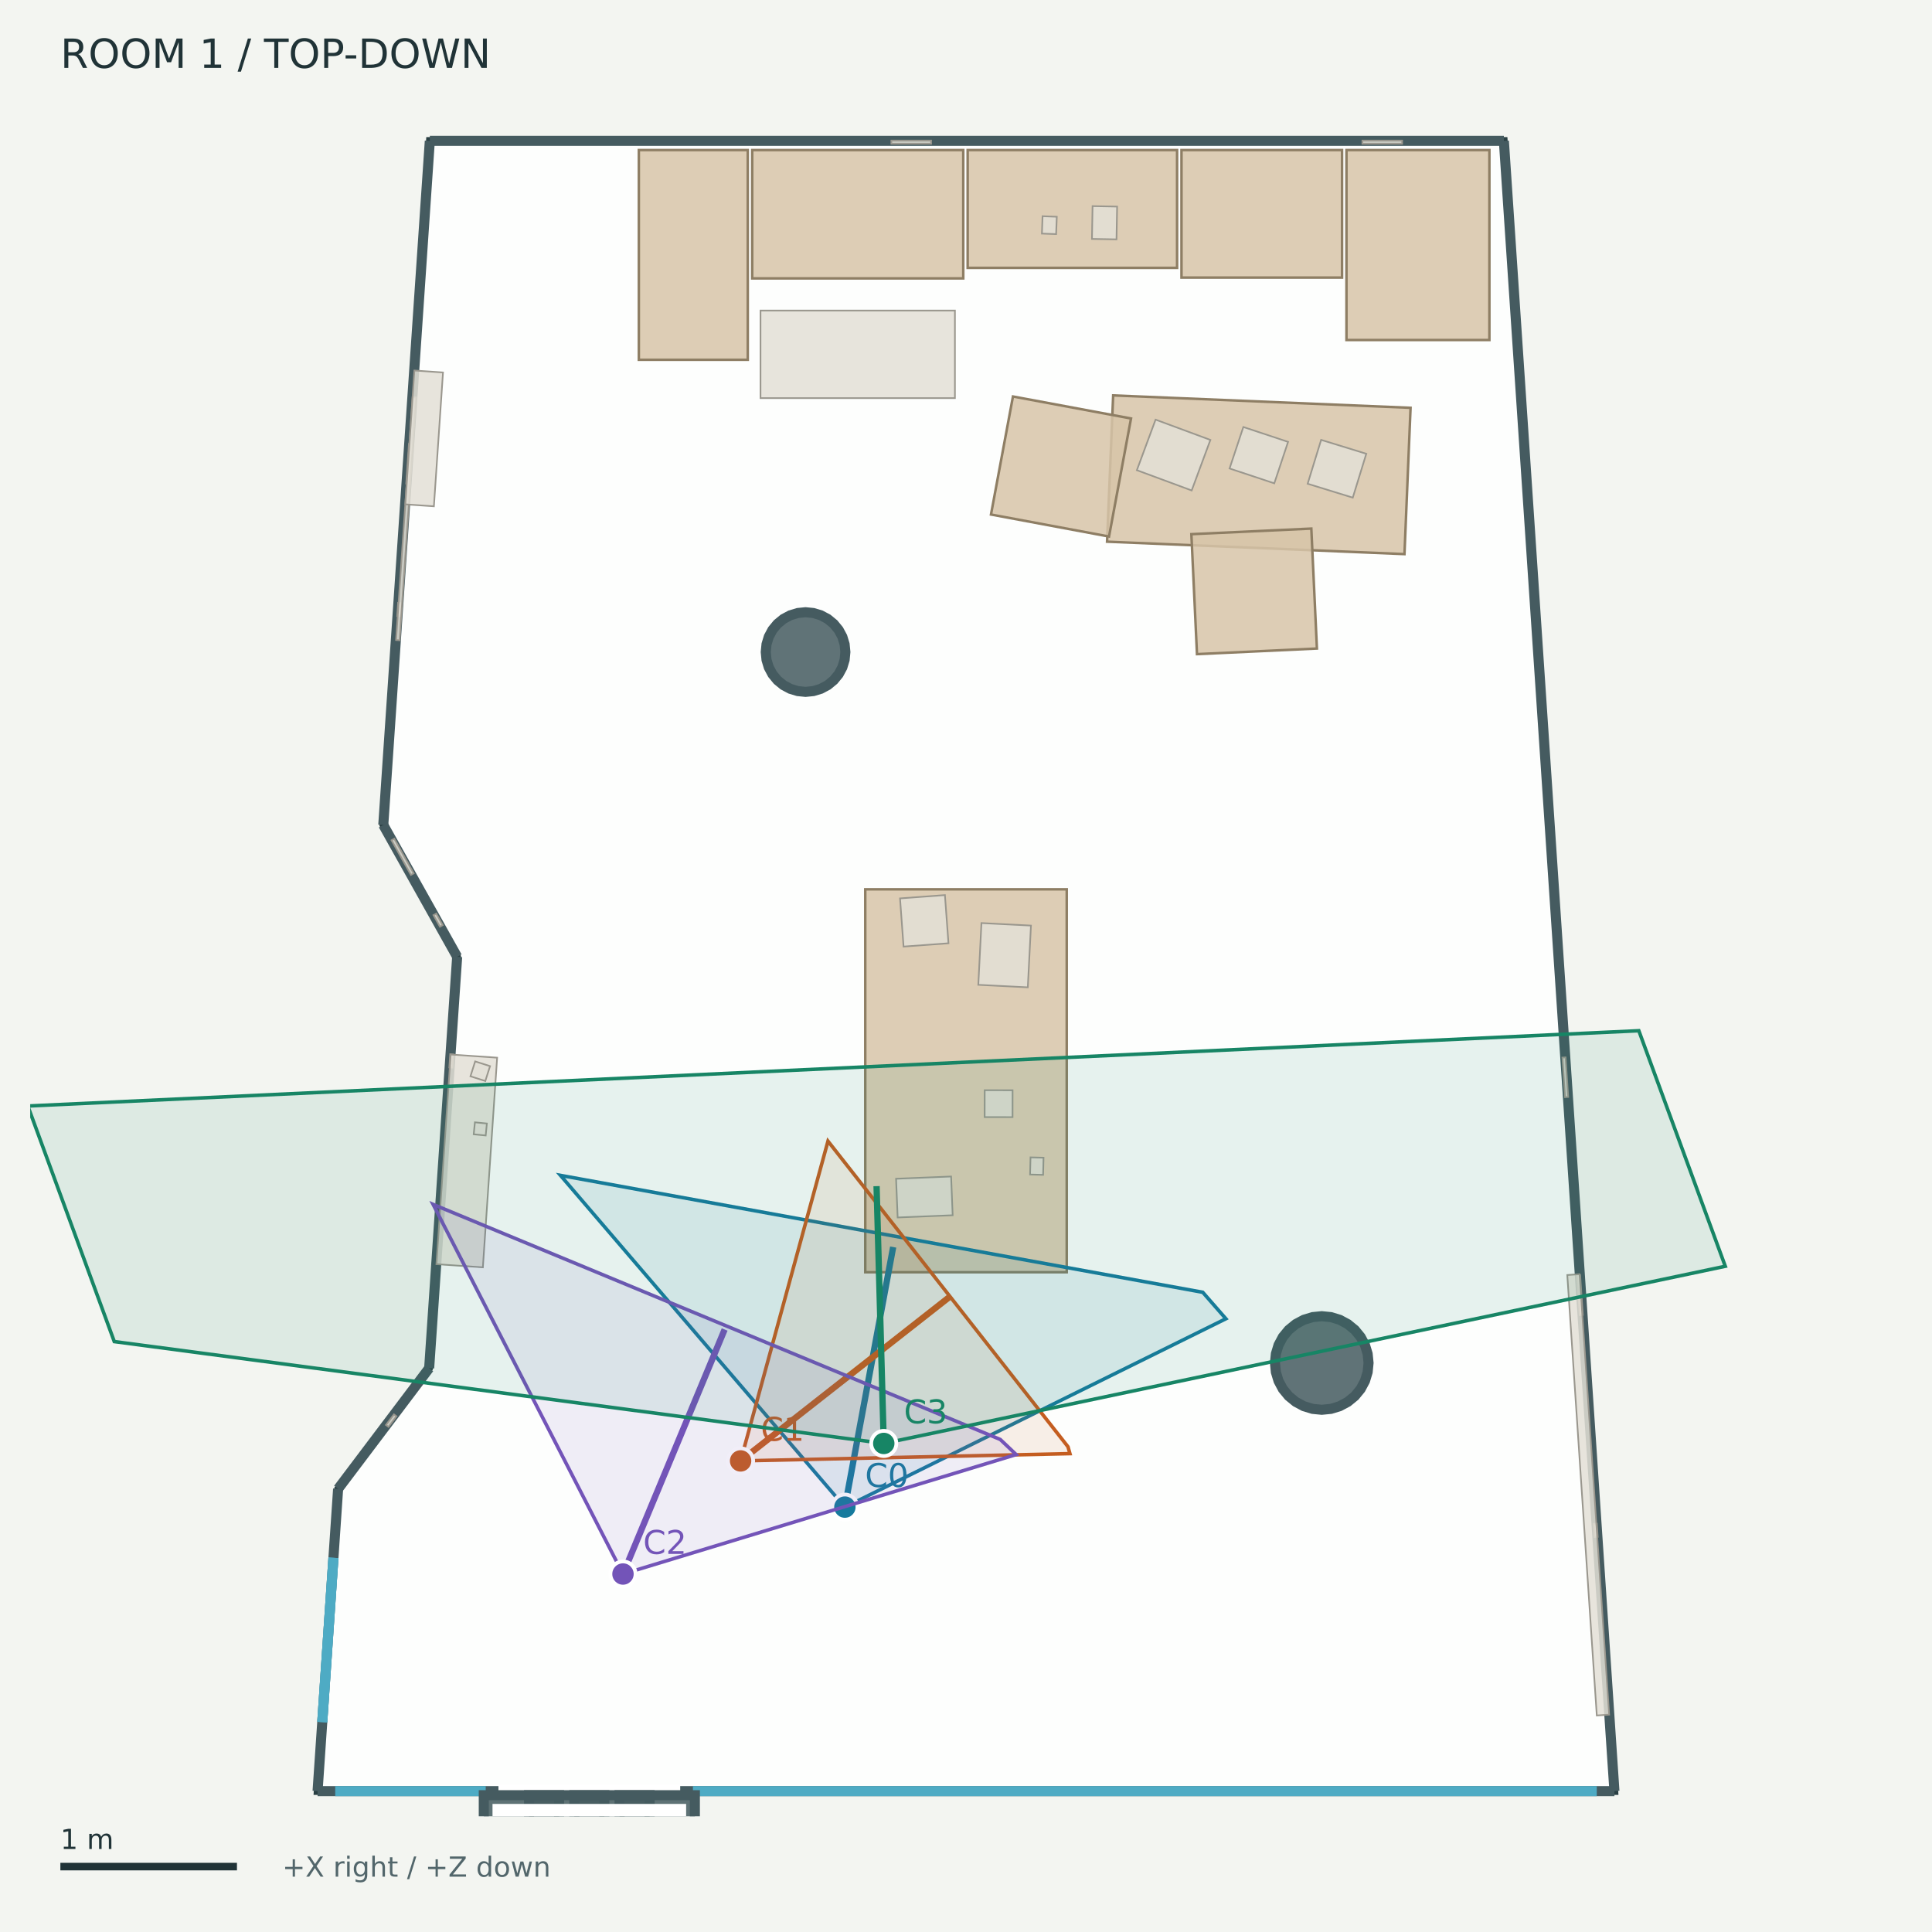
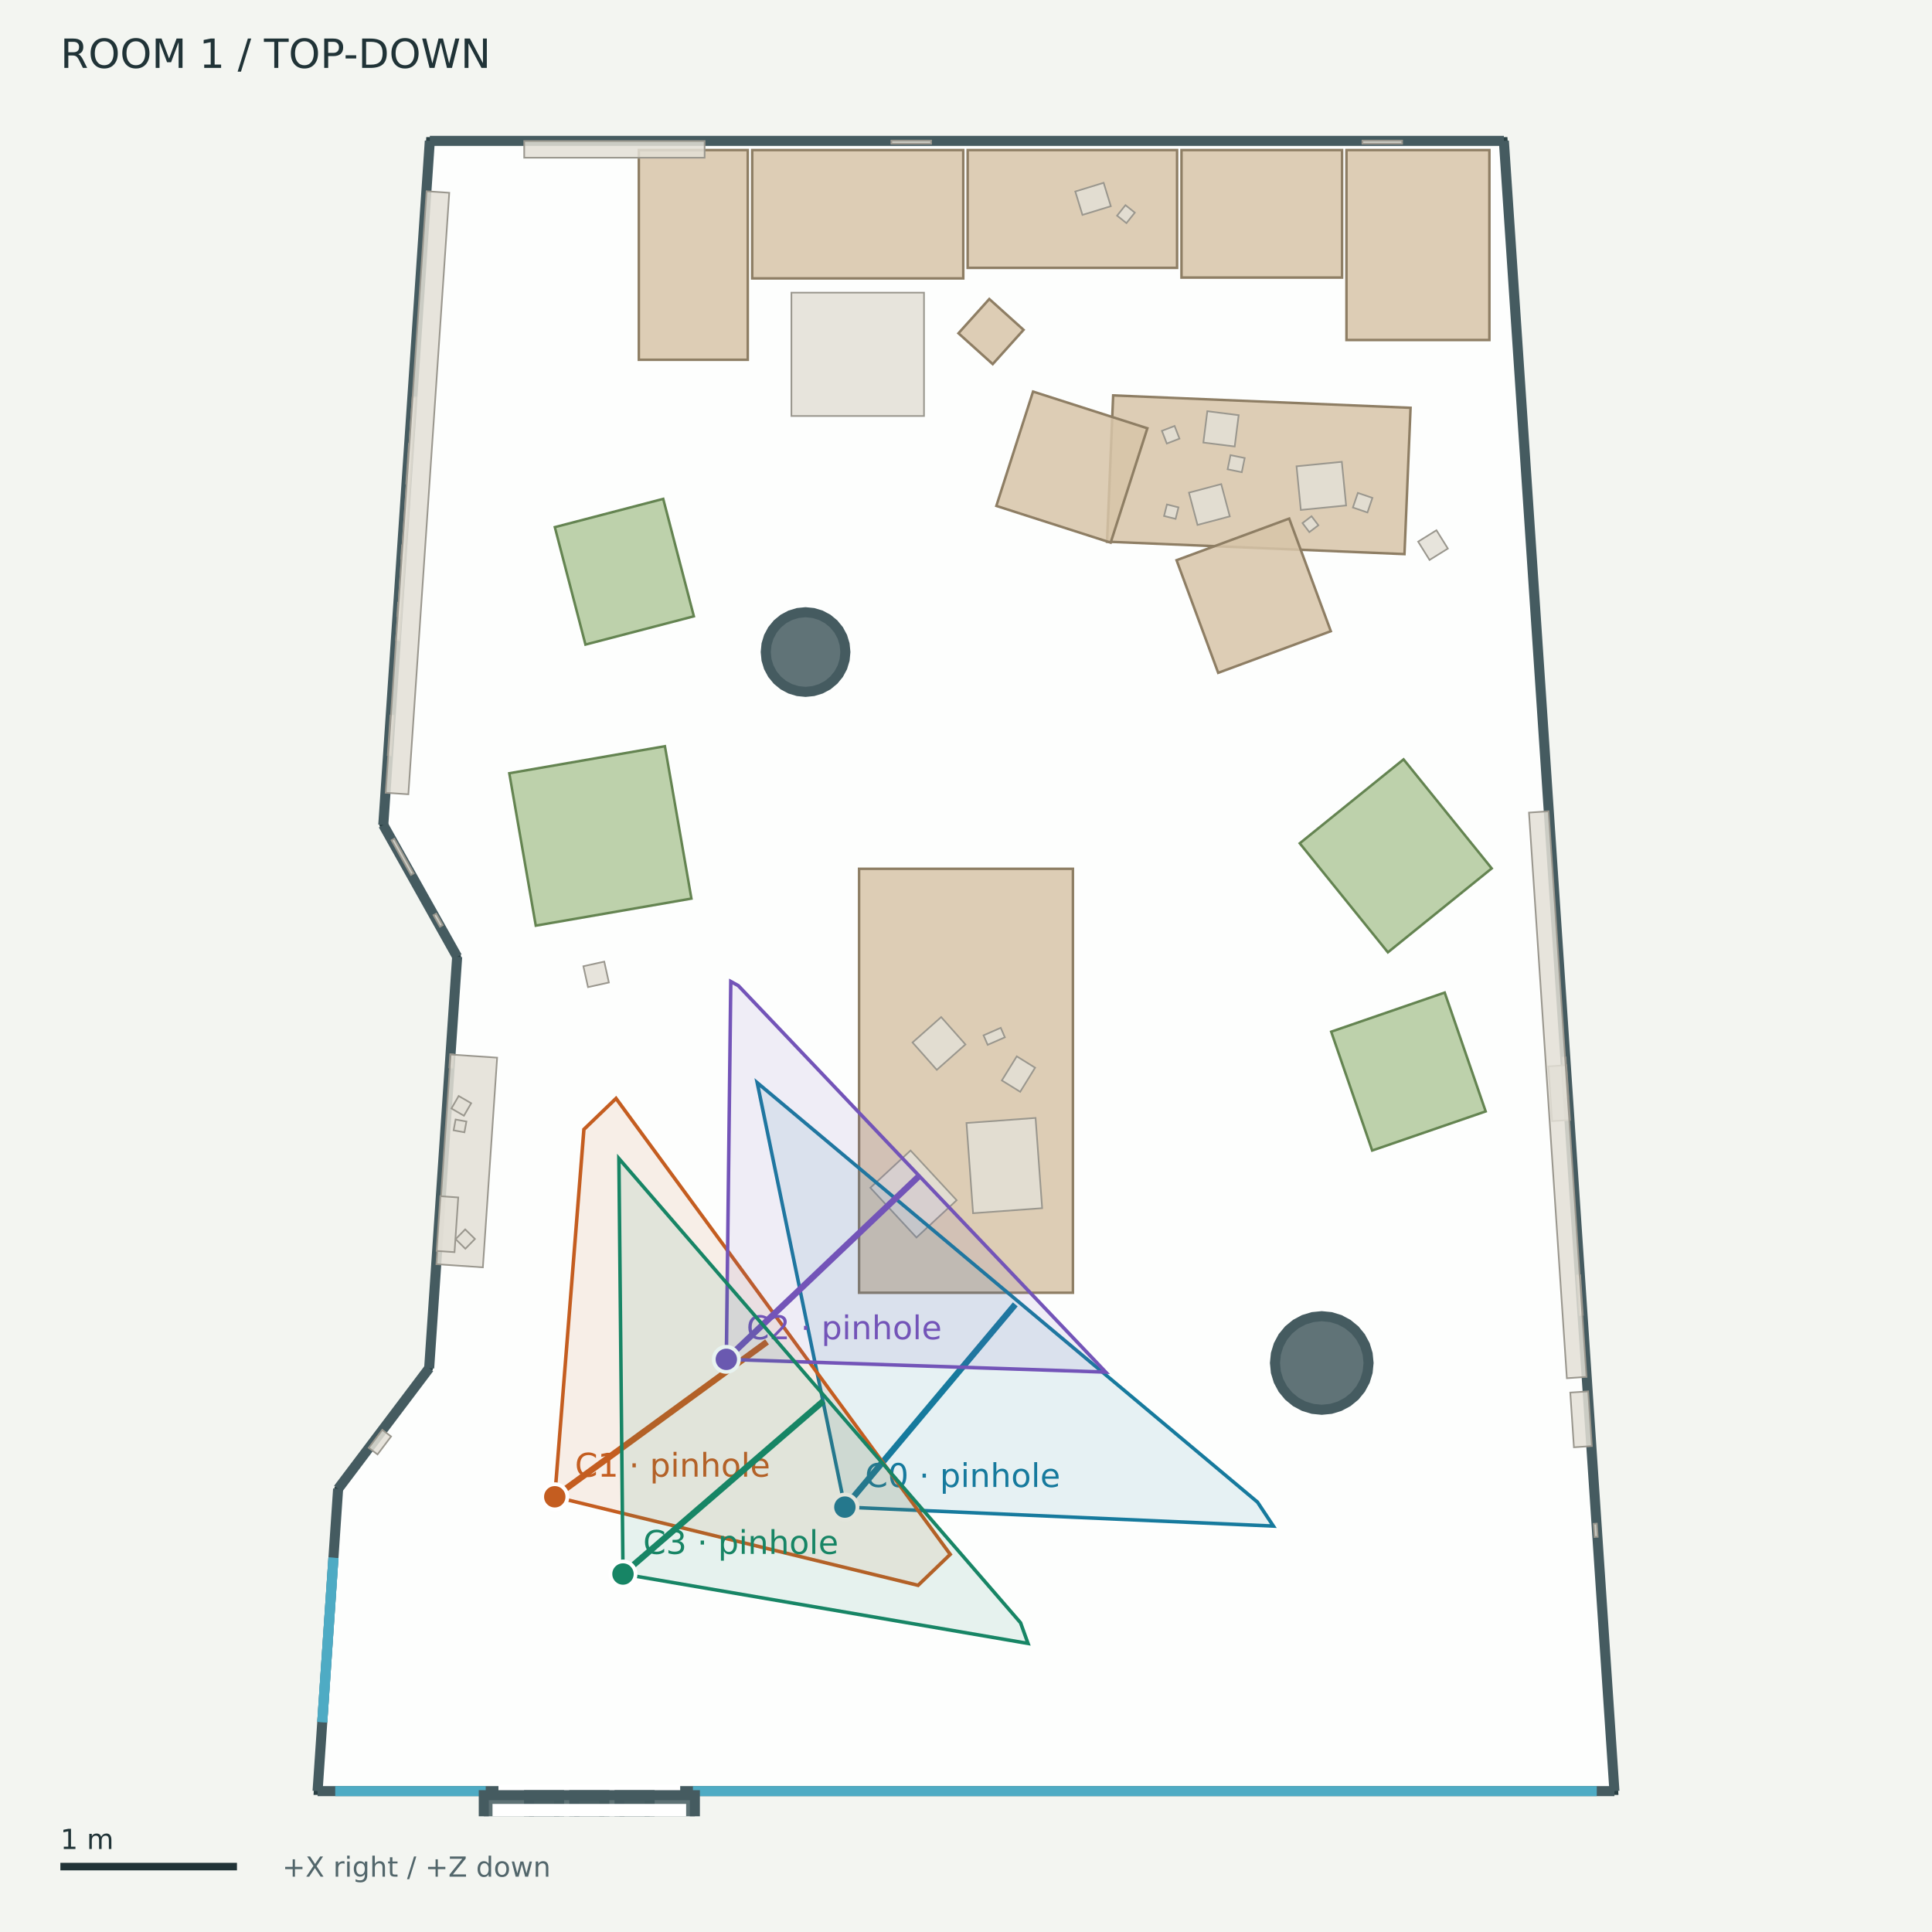
<svg xmlns="http://www.w3.org/2000/svg" width="768" height="768" viewBox="0 0 768 768">
  <rect width="100%" height="100%" fill="#f3f5f1" />
  <g font-family="DejaVu Sans">
    <defs>
      <clipPath id="map">
        <rect x="12" y="42" width="744" height="680" />
      </clipPath>
    </defs>
    <text x="24.00" y="27.00" font-size="16" fill="#203337">ROOM 1  /  TOP-DOWN</text>
    <g clip-path="url(#map)">
      <polygon points="170.86,56.00 597.81,56.00 641.76,712.00 126.24,712.00 134.41,591.82 170.60,543.86 181.73,380.35 152.36,327.94" fill="#ffffff" fill-opacity="0.85" stroke="#293f43" stroke-width="3" />
      <polygon points="336.05,259.20 335.75,262.29 334.85,265.26 333.38,267.99 331.41,270.39 329.02,272.36 326.28,273.82 323.31,274.72 320.22,275.03 317.14,274.72 314.17,273.82 311.43,272.36 309.03,270.39 307.06,267.99 305.60,265.26 304.70,262.29 304.40,259.20 304.70,256.11 305.60,253.14 307.06,250.41 309.03,248.01 311.43,246.04 314.17,244.58 317.14,243.68 320.22,243.37 323.31,243.68 326.28,244.58 329.02,246.04 331.41,248.01 333.38,250.41 334.85,253.14 335.75,256.11" fill="#455b60" fill-opacity="0.85" stroke="#455b60" stroke-width="4" />
      <polygon points="544.02,541.81 543.66,545.44 542.60,548.93 540.88,552.14 538.57,554.96 535.75,557.27 532.54,558.99 529.05,560.05 525.42,560.41 521.79,560.05 518.30,558.99 515.09,557.27 512.27,554.96 509.95,552.14 508.24,548.93 507.18,545.44 506.82,541.81 507.18,538.18 508.24,534.69 509.95,531.48 512.27,528.66 515.09,526.35 518.30,524.63 521.79,523.57 525.42,523.21 529.05,523.57 532.54,524.63 535.75,526.35 538.57,528.66 540.88,531.48 542.60,534.69 543.66,538.18" fill="#455b60" fill-opacity="0.85" stroke="#455b60" stroke-width="4" />
      <polyline points="170.86,56.00 597.81,56.00" fill="#455b60" fill-opacity="0.85" stroke="#455b60" stroke-width="4" />
      <polyline points="597.81,56.00 641.76,712.00" fill="#455b60" fill-opacity="0.85" stroke="#455b60" stroke-width="4" />
      <polyline points="641.76,712.00 126.24,712.00" fill="#455b60" fill-opacity="0.85" stroke="#455b60" stroke-width="4" />
      <polyline points="126.24,712.00 134.41,591.82" fill="#455b60" fill-opacity="0.85" stroke="#455b60" stroke-width="4" />
      <polyline points="134.41,591.82 170.60,543.86" fill="#455b60" fill-opacity="0.85" stroke="#455b60" stroke-width="4" />
      <polyline points="170.60,543.86 181.73,380.35" fill="#455b60" fill-opacity="0.85" stroke="#455b60" stroke-width="4" />
      <polyline points="181.73,380.35 152.36,327.94" fill="#455b60" fill-opacity="0.85" stroke="#455b60" stroke-width="4" />
      <polyline points="152.36,327.94 170.86,56.00" fill="#455b60" fill-opacity="0.85" stroke="#455b60" stroke-width="4" />
      <polyline points="128.10,684.58 132.55,619.24" fill="none" fill-opacity="0.85" stroke="#4eabc4" stroke-width="4" />
      <polyline points="128.10,684.58 132.55,619.24" fill="none" fill-opacity="0.85" stroke="#4eabc4" stroke-width="4" />
      <polyline points="133.26,712.00 193.08,712.00" fill="none" fill-opacity="0.85" stroke="#4eabc4" stroke-width="4" />
      <polyline points="275.45,712.00 634.74,712.00" fill="none" fill-opacity="0.85" stroke="#4eabc4" stroke-width="4" />
      <polyline points="198.14,712.00 270.39,712.00" fill="none" fill-opacity="0.85" stroke="#ffffff" stroke-width="5" />
      <polygon points="192.31,713.61 222.24,713.61 222.24,728.68 192.31,728.68" fill="#455b60" fill-opacity="0.85" stroke="#455b60" stroke-width="4" />
      <polygon points="210.30,713.61 240.23,713.61 240.23,728.68 210.30,728.68" fill="#455b60" fill-opacity="0.85" stroke="#455b60" stroke-width="4" />
      <polygon points="228.30,713.61 258.22,713.61 258.22,728.68 228.30,728.68" fill="#455b60" fill-opacity="0.85" stroke="#455b60" stroke-width="4" />
      <polygon points="246.29,713.61 276.22,713.61 276.22,728.68 246.29,728.68" fill="#455b60" fill-opacity="0.85" stroke="#455b60" stroke-width="4" />
      <polygon points="198.28,719.58 270.25,719.58 270.25,722.71 198.28,722.71" fill="none" fill-opacity="0.85" stroke="#ffffff" stroke-width="5" />
      <polygon points="299.01,59.65 382.91,59.65 382.91,110.67 299.01,110.67" fill="#d7c4a8" fill-opacity="0.85" stroke="#8e7e64" stroke-width="1" />
      <polygon points="384.66,59.65 467.91,59.65 467.91,106.48 384.66,106.48" fill="#d7c4a8" fill-opacity="0.85" stroke="#8e7e64" stroke-width="1" />
      <polygon points="469.66,59.65 533.49,59.65 533.49,110.34 469.66,110.34" fill="#d7c4a8" fill-opacity="0.85" stroke="#8e7e64" stroke-width="1" />
      <polygon points="535.24,59.65 592.06,59.65 592.06,135.16 535.24,135.16" fill="#d7c4a8" fill-opacity="0.85" stroke="#8e7e64" stroke-width="1" />
      <polygon points="253.95,59.65 297.25,59.65 297.25,143.02 253.95,143.02" fill="#d7c4a8" fill-opacity="0.85" stroke="#8e7e64" stroke-width="1" />
-       <polygon points="343.96,505.73 343.96,353.52 424.04,353.52 424.04,505.73" fill="#d7c4a8" fill-opacity="0.85" stroke="#8e7e64" stroke-width="1" />
-       <polygon points="302.31,123.45 379.60,123.45 379.60,158.26 302.31,158.26" fill="#e3dfd6" fill-opacity="0.85" stroke="#9a978e" stroke-width="0.65" />
+       <polygon points="341.50,513.89 341.50,345.36 426.50,345.36 426.50,513.89" fill="#d7c4a8" fill-opacity="0.85" stroke="#8e7e64" stroke-width="1" />
+       <polygon points="314.60,116.33 367.31,116.33 367.31,165.37 314.60,165.37" fill="#e3dfd6" fill-opacity="0.85" stroke="#9a978e" stroke-width="0.65" />
      <polygon points="442.50,157.18 560.72,162.11 558.30,220.27 440.07,215.33" fill="#d7c4a8" fill-opacity="0.85" stroke="#8e7e64" stroke-width="1" />
-       <polygon points="473.59,212.34 521.27,210.12 523.50,257.80 475.82,260.03" fill="#d7c4a8" fill-opacity="0.85" stroke="#8e7e64" stroke-width="1" />
-       <polygon points="449.60,166.35 440.85,213.28 393.93,204.53 402.67,157.61" fill="#d7c4a8" fill-opacity="0.85" stroke="#8e7e64" stroke-width="1" />
+       <polygon points="467.70,222.69 512.47,206.14 529.02,250.91 484.25,267.46" fill="#d7c4a8" fill-opacity="0.85" stroke="#8e7e64" stroke-width="1" />
+       <polygon points="456.10,170.25 441.51,215.70 396.06,201.11 410.65,155.66" fill="#d7c4a8" fill-opacity="0.85" stroke="#8e7e64" stroke-width="1" />
+       <polygon points="381.00,132.48 393.26,118.86 406.88,131.12 394.62,144.74" fill="#d7c4a8" fill-opacity="0.85" stroke="#8e7e64" stroke-width="1" />
+       <polygon points="232.73,256.23 220.55,209.55 263.64,198.31 275.82,244.99" fill="#b1c99c" fill-opacity="0.85" stroke="#648451" stroke-width="1" />
+       <polygon points="212.98,367.96 202.45,307.38 264.31,296.63 274.85,357.20" fill="#b1c99c" fill-opacity="0.85" stroke="#648451" stroke-width="1" />
+       <polygon points="574.29,394.56 590.58,441.80 545.46,457.35 529.17,410.11" fill="#b1c99c" fill-opacity="0.85" stroke="#648451" stroke-width="1" />
+       <polygon points="551.71,378.57 516.67,335.23 557.94,301.86 592.98,345.20" fill="#b1c99c" fill-opacity="0.85" stroke="#648451" stroke-width="1" />
+       <polygon points="159.45,222.06 159.81,216.80 161.07,216.89 160.71,222.14" fill="#e3dfd6" fill-opacity="0.85" stroke="#9a978e" stroke-width="0.65" />
      <polygon points="628.14,506.93 629.20,522.69 627.94,522.78 626.88,507.02" fill="#e3dfd6" fill-opacity="0.85" stroke="#9a978e" stroke-width="0.65" />
      <polygon points="163.35,347.80 155.63,334.02 156.74,333.40 164.46,347.18" fill="#e3dfd6" fill-opacity="0.85" stroke="#9a978e" stroke-width="0.65" />
      <polygon points="622.34,420.32 623.39,436.07 622.13,436.16 621.08,420.40" fill="#e3dfd6" fill-opacity="0.85" stroke="#9a978e" stroke-width="0.65" />
      <polygon points="178.61,424.32 178.97,419.06 180.23,419.15 179.88,424.40" fill="#e3dfd6" fill-opacity="0.85" stroke="#9a978e" stroke-width="0.65" />
-       <polygon points="541.58,55.88 557.37,55.88 557.37,57.14 541.58,57.14" fill="#e3dfd6" fill-opacity="0.85" stroke="#9a978e" stroke-width="0.65" />
      <polygon points="634.76,605.66 635.11,610.91 633.85,610.99 633.50,605.74" fill="#e3dfd6" fill-opacity="0.85" stroke="#9a978e" stroke-width="0.65" />
      <polygon points="354.33,55.88 370.13,55.88 370.13,57.14 354.33,57.14" fill="#e3dfd6" fill-opacity="0.85" stroke="#9a978e" stroke-width="0.65" />
      <polygon points="157.89,244.89 158.25,239.64 159.51,239.72 159.15,244.98" fill="#e3dfd6" fill-opacity="0.85" stroke="#9a978e" stroke-width="0.65" />
      <polygon points="161.48,192.23 162.55,176.47 163.81,176.56 162.74,192.32" fill="#e3dfd6" fill-opacity="0.85" stroke="#9a978e" stroke-width="0.65" />
-       <polygon points="525.17,174.86 543.12,180.38 537.75,197.82 519.81,192.30" fill="#e3dfd6" fill-opacity="0.85" stroke="#9a978e" stroke-width="0.65" />
-       <polygon points="494.25,169.74 512.03,175.65 506.55,192.13 488.77,186.23" fill="#e3dfd6" fill-opacity="0.85" stroke="#9a978e" stroke-width="0.65" />
-       <polygon points="459.36,166.81 481.15,174.88 473.71,194.97 451.92,186.91" fill="#e3dfd6" fill-opacity="0.85" stroke="#9a978e" stroke-width="0.65" />
-       <polygon points="627.92,506.51 639.66,681.60 634.75,681.93 623.02,506.84" fill="#e3dfd6" fill-opacity="0.85" stroke="#9a978e" stroke-width="0.65" />
-       <polygon points="391.41,444.06 391.43,433.37 402.52,433.40 402.50,444.08" fill="#e3dfd6" fill-opacity="0.85" stroke="#9a978e" stroke-width="0.65" />
-       <polygon points="409.47,466.89 409.64,460.07 414.82,460.20 414.65,467.02" fill="#e3dfd6" fill-opacity="0.85" stroke="#9a978e" stroke-width="0.65" />
-       <polygon points="359.18,376.28 357.77,357.13 375.62,355.81 377.03,374.97" fill="#e3dfd6" fill-opacity="0.85" stroke="#9a978e" stroke-width="0.65" />
-       <polygon points="388.89,391.48 390.14,366.93 409.82,367.93 408.57,392.48" fill="#e3dfd6" fill-opacity="0.85" stroke="#9a978e" stroke-width="0.65" />
-       <polygon points="356.83,483.97 356.20,468.57 378.08,467.68 378.70,483.08" fill="#e3dfd6" fill-opacity="0.85" stroke="#9a978e" stroke-width="0.65" />
-       <polygon points="434.31,81.94 444.07,82.12 443.83,95.15 434.07,94.98" fill="#e3dfd6" fill-opacity="0.85" stroke="#9a978e" stroke-width="0.65" />
-       <polygon points="414.43,85.95 420.09,86.16 419.83,93.06 414.18,92.86" fill="#e3dfd6" fill-opacity="0.85" stroke="#9a978e" stroke-width="0.65" />
+       <polygon points="154.13,300.17 155.21,284.42 156.47,284.50 155.39,300.26" fill="#e3dfd6" fill-opacity="0.85" stroke="#9a978e" stroke-width="0.65" />
+       <polygon points="488.86,205.26 476.03,208.67 472.63,195.84 485.45,192.44" fill="#e3dfd6" fill-opacity="0.85" stroke="#9a978e" stroke-width="0.65" />
+       <polygon points="490.81,177.49 478.35,175.92 479.93,163.46 492.39,165.04" fill="#e3dfd6" fill-opacity="0.85" stroke="#9a978e" stroke-width="0.65" />
+       <polygon points="535.10,200.93 517.10,202.71 515.39,185.36 533.39,183.58" fill="#e3dfd6" fill-opacity="0.85" stroke="#9a978e" stroke-width="0.65" />
+       <polygon points="545.56,197.92 543.58,203.72 537.79,201.74 539.77,195.94" fill="#e3dfd6" fill-opacity="0.85" stroke="#9a978e" stroke-width="0.65" />
+       <polygon points="468.86,174.37 463.82,176.32 461.87,171.27 466.91,169.32" fill="#e3dfd6" fill-opacity="0.85" stroke="#9a978e" stroke-width="0.65" />
+       <polygon points="521.35,205.21 524.08,208.80 520.48,211.53 517.76,207.93" fill="#e3dfd6" fill-opacity="0.85" stroke="#9a978e" stroke-width="0.65" />
+       <polygon points="493.63,187.71 488.00,186.55 489.15,180.92 494.79,182.07" fill="#e3dfd6" fill-opacity="0.85" stroke="#9a978e" stroke-width="0.65" />
+       <polygon points="468.46,201.68 467.32,206.26 462.73,205.12 463.88,200.53" fill="#e3dfd6" fill-opacity="0.85" stroke="#9a978e" stroke-width="0.65" />
+       <polygon points="383.78,415.18 372.39,425.28 362.74,414.40 374.13,404.30" fill="#e3dfd6" fill-opacity="0.85" stroke="#9a978e" stroke-width="0.65" />
+       <polygon points="380.29,477.11 364.31,491.93 345.98,472.15 361.96,457.34" fill="#e3dfd6" fill-opacity="0.85" stroke="#9a978e" stroke-width="0.65" />
+       <polygon points="386.81,482.27 384.19,446.41 411.65,444.40 414.27,480.27" fill="#e3dfd6" fill-opacity="0.85" stroke="#9a978e" stroke-width="0.65" />
+       <polygon points="399.45,412.35 392.61,415.34 390.97,411.56 397.81,408.57" fill="#e3dfd6" fill-opacity="0.85" stroke="#9a978e" stroke-width="0.65" />
+       <polygon points="404.18,419.91 411.47,424.43 405.54,434.01 398.25,429.50" fill="#e3dfd6" fill-opacity="0.85" stroke="#9a978e" stroke-width="0.65" />
+       <polygon points="438.71,72.66 441.57,81.97 430.29,85.43 427.44,76.12" fill="#e3dfd6" fill-opacity="0.85" stroke="#9a978e" stroke-width="0.65" />
+       <polygon points="447.77,88.69 444.05,85.72 447.39,81.55 451.11,84.52" fill="#e3dfd6" fill-opacity="0.85" stroke="#9a978e" stroke-width="0.65" />
      <polygon points="157.44,254.42 164.00,157.91 165.42,158.00 158.85,254.52" fill="#e3dfd6" fill-opacity="0.85" stroke="#9a978e" stroke-width="0.65" />
-       <polygon points="153.42,566.44 156.59,562.23 157.60,563.00 154.43,567.20" fill="#e3dfd6" fill-opacity="0.85" stroke="#9a978e" stroke-width="0.65" />
+       <polygon points="208.38,56.07 280.10,56.07 280.10,62.69 208.38,62.69" fill="#e3dfd6" fill-opacity="0.85" stroke="#9a978e" stroke-width="0.65" />
      <polygon points="174.89,368.39 172.31,363.79 173.42,363.18 175.99,367.77" fill="#e3dfd6" fill-opacity="0.85" stroke="#9a978e" stroke-width="0.65" />
+       <polygon points="541.58,55.88 557.37,55.88 557.37,57.14 541.58,57.14" fill="#e3dfd6" fill-opacity="0.85" stroke="#9a978e" stroke-width="0.65" />
      <polygon points="173.48,502.53 179.15,419.18 197.62,420.44 191.95,503.79" fill="#e3dfd6" fill-opacity="0.85" stroke="#9a978e" stroke-width="0.65" />
-       <polygon points="187.01,427.84 188.88,421.93 194.80,423.80 192.92,429.72" fill="#e3dfd6" fill-opacity="0.85" stroke="#9a978e" stroke-width="0.65" />
-       <polygon points="188.31,450.90 188.78,446.14 193.54,446.61 193.07,451.37" fill="#e3dfd6" fill-opacity="0.85" stroke="#9a978e" stroke-width="0.65" />
-       <polygon points="161.11,200.48 164.72,147.28 176.10,148.06 172.48,201.26" fill="#e3dfd6" fill-opacity="0.85" stroke="#9a978e" stroke-width="0.65" />
-       <polyline points="335.85,599.10 335.74,599.04 335.63,598.98 335.52,598.93 335.41,598.87 335.31,598.81 335.20,598.76 335.10,598.70 335.00,598.65 334.90,598.59 334.80,598.54 334.70,598.49 334.61,598.43 334.52,598.38 334.43,598.33 334.34,598.27 334.25,598.22 334.16,598.17 334.08,598.12 334.00,598.07 333.92,598.02 333.84,597.96 333.76,597.91 333.69,597.86 333.61,597.81 333.54,597.77 333.47,597.72 333.41,597.67 333.34,597.62 333.28,597.57 333.22,597.53 333.16,597.48 333.10,597.43" fill="none" stroke="#167a9d" opacity="0.65" stroke-width="1.5" />
-       <polygon points="222.79,467.23 478.11,513.70 487.31,524.22 335.85,599.10" fill="#167a9d" fill-opacity="0.10" stroke="#167a9d" stroke-width="1.4" />
-       <polyline points="335.85,599.10 355.05,495.72" fill="none" stroke="#167a9d" stroke-width="2.5" />
-       <circle cx="335.852" cy="599.095" r="5" fill="#167a9d" stroke="white" stroke-width="1.5" />
-       <text x="343.85" y="591.10" font-size="13" fill="#167a9d">C0</text>
-       <polyline points="294.40,580.73 294.15,580.53 293.91,580.34 293.67,580.15 293.45,579.98 293.24,579.81 293.03,579.65 292.84,579.50 292.65,579.36 292.47,579.23 292.31,579.11 292.15,578.99 292.00,578.89 291.86,578.80 291.73,578.71 291.61,578.63 291.50,578.56 291.40,578.51 291.31,578.46 291.22,578.42 291.15,578.38 291.09,578.36 291.03,578.35 290.99,578.35 290.95,578.35 290.93,578.36 290.91,578.39 290.91,578.42 290.91,578.46 290.92,578.51 290.95,578.57 290.98,578.64 291.02,578.72" fill="none" stroke="#c45d20" opacity="0.65" stroke-width="1.5" />
-       <polygon points="294.40,580.73 329.13,453.62 424.54,575.11 425.31,577.84" fill="#c45d20" fill-opacity="0.10" stroke="#c45d20" stroke-width="1.4" />
-       <polyline points="294.40,580.73 377.22,515.73" fill="none" stroke="#c45d20" stroke-width="2.5" />
-       <circle cx="294.4" cy="580.734" r="5" fill="#c45d20" stroke="white" stroke-width="1.5" />
-       <text x="302.40" y="572.73" font-size="13" fill="#c45d20">C1</text>
-       <polyline points="247.65,625.70 247.48,625.66 247.32,625.63 247.17,625.59 247.02,625.56 246.89,625.52 246.75,625.48 246.63,625.45 246.51,625.41 246.40,625.38 246.30,625.34 246.20,625.31 246.11,625.27 246.03,625.23 245.95,625.20 245.89,625.16 245.82,625.13 245.77,625.09 245.72,625.06 245.68,625.02 245.65,624.98 245.62,624.95 245.60,624.91 245.59,624.88 245.59,624.84 245.59,624.81 245.60,624.77 245.61,624.74 245.64,624.70 245.67,624.67 245.71,624.63 245.75,624.60 245.80,624.56" fill="none" stroke="#7354b8" opacity="0.65" stroke-width="1.5" />
-       <polygon points="172.17,478.77 397.62,572.21 403.94,578.21 247.65,625.70" fill="#7354b8" fill-opacity="0.10" stroke="#7354b8" stroke-width="1.4" />
-       <polyline points="247.65,625.70 288.06,528.49" fill="none" stroke="#7354b8" stroke-width="2.5" />
-       <circle cx="247.646" cy="625.698" r="5" fill="#7354b8" stroke="white" stroke-width="1.5" />
-       <text x="255.65" y="617.70" font-size="13" fill="#7354b8">C2</text>
-       <polyline points="351.31,573.79 351.22,573.85 351.12,573.91 351.02,573.96 350.92,574.01 350.81,574.05 350.70,574.09 350.60,574.12 350.48,574.15 350.37,574.17 350.25,574.19 350.13,574.21 350.01,574.22 349.89,574.23 349.77,574.23 349.64,574.23 349.51,574.22 349.38,574.21 349.25,574.19 349.11,574.17 348.97,574.15 348.83,574.12 348.69,574.09 348.55,574.05 348.40,574.01 348.26,573.96 348.11,573.91 347.95,573.85 347.80,573.79 347.65,573.73 347.49,573.66 347.33,573.58 347.17,573.51" fill="none" stroke="#178565" opacity="0.65" stroke-width="1.5" />
-       <polygon points="11.07,439.66 651.46,409.73 685.83,503.36 351.31,573.79 45.43,533.30" fill="#178565" fill-opacity="0.10" stroke="#178565" stroke-width="1.4" />
-       <polyline points="351.31,573.79 348.45,471.51" fill="none" stroke="#178565" stroke-width="2.5" />
-       <circle cx="351.315" cy="573.79" r="5" fill="#178565" stroke="white" stroke-width="1.5" />
-       <text x="359.31" y="565.79" font-size="13" fill="#178565">C3</text>
+       <polygon points="187.30,438.55 184.42,443.52 179.45,440.64 182.33,435.67" fill="#e3dfd6" fill-opacity="0.85" stroke="#9a978e" stroke-width="0.65" />
+       <polygon points="185.41,445.81 184.62,450.11 180.32,449.32 181.11,445.02" fill="#e3dfd6" fill-opacity="0.85" stroke="#9a978e" stroke-width="0.65" />
+       <polygon points="188.80,492.50 184.99,496.39 181.11,492.57 184.92,488.69" fill="#e3dfd6" fill-opacity="0.85" stroke="#9a978e" stroke-width="0.65" />
+       <polygon points="631.33,553.09 632.79,574.84 625.66,575.32 624.21,553.56" fill="#e3dfd6" fill-opacity="0.85" stroke="#9a978e" stroke-width="0.65" />
+       <polygon points="146.58,575.52 151.97,568.38 155.46,571.02 150.07,578.16" fill="#e3dfd6" fill-opacity="0.85" stroke="#9a978e" stroke-width="0.65" />
+       <polygon points="173.56,497.26 175.04,475.51 182.16,476.00 180.68,497.75" fill="#e3dfd6" fill-opacity="0.85" stroke="#9a978e" stroke-width="0.65" />
+       <polygon points="622.64,423.43 624.10,445.19 616.98,445.66 615.52,423.91" fill="#e3dfd6" fill-opacity="0.85" stroke="#9a978e" stroke-width="0.65" />
+       <polygon points="615.59,322.50 630.66,547.34 622.85,547.87 607.79,323.02" fill="#e3dfd6" fill-opacity="0.85" stroke="#9a978e" stroke-width="0.65" />
+       <polygon points="153.31,315.13 169.57,76.01 178.59,76.63 162.33,315.74" fill="#e3dfd6" fill-opacity="0.85" stroke="#9a978e" stroke-width="0.65" />
+       <polygon points="563.73,215.31 571.01,210.78 575.55,218.06 568.27,222.59" fill="#e3dfd6" fill-opacity="0.85" stroke="#9a978e" stroke-width="0.65" />
+       <polygon points="242.04,390.56 233.74,392.40 231.90,384.10 240.20,382.26" fill="#e3dfd6" fill-opacity="0.85" stroke="#9a978e" stroke-width="0.65" />
+       <g data-lens="pinhole">
+         <polyline points="335.85,599.10 335.78,598.99 335.71,598.89 335.65,598.78 335.58,598.68 335.51,598.58 335.45,598.48 335.39,598.38 335.33,598.29 335.27,598.19 335.21,598.09 335.15,598.00 335.10,597.91 335.04,597.81 334.99,597.72 334.94,597.63 334.89,597.55 334.84,597.46 334.79,597.37 334.75,597.29 334.70,597.20 334.66,597.12 334.62,597.04 334.58,596.96 334.54,596.88 334.50,596.80 334.46,596.72 334.43,596.65 334.39,596.57 334.36,596.50 334.33,596.43 334.30,596.36 334.28,596.29" fill="none" stroke="#167a9d" opacity="0.65" stroke-width="1.5" />
+         <polygon points="301.00,430.39 499.87,597.11 506.19,606.64 335.85,599.10" fill="#167a9d" fill-opacity="0.10" stroke="#167a9d" stroke-width="1.4" />
+         <polyline points="335.85,599.10 403.59,518.51" fill="none" stroke="#167a9d" stroke-width="2.5" />
+         <circle cx="335.852" cy="599.095" r="5" fill="#167a9d" stroke="white" stroke-width="1.5" />
+         <text x="343.85" y="591.10" font-size="13" fill="#167a9d">C0 · pinhole</text>
+       </g>
+       <g data-lens="pinhole">
+         <polyline points="220.53,595.00 220.39,594.99 220.27,594.98 220.15,594.97 220.04,594.96 219.94,594.93 219.84,594.91 219.76,594.88 219.68,594.84 219.61,594.80 219.55,594.75 219.50,594.70 219.45,594.65 219.41,594.59 219.39,594.52 219.37,594.46 219.35,594.38 219.35,594.30 219.36,594.22 219.37,594.14 219.39,594.04 219.42,593.95 219.46,593.85 219.50,593.74 219.56,593.63 219.62,593.52 219.69,593.40 219.77,593.27 219.86,593.14 219.95,593.01 220.05,592.87 220.17,592.73 220.29,592.59" fill="none" stroke="#c45d20" opacity="0.65" stroke-width="1.5" />
+         <polygon points="220.53,595.00 232.11,448.95 244.88,436.64 377.73,617.88 364.96,630.19" fill="#c45d20" fill-opacity="0.10" stroke="#c45d20" stroke-width="1.4" />
+         <polyline points="220.53,595.00 304.92,533.42" fill="none" stroke="#c45d20" stroke-width="2.5" />
+         <circle cx="220.53" cy="594.995" r="5" fill="#c45d20" stroke="white" stroke-width="1.5" />
+         <text x="228.53" y="587.00" font-size="13" fill="#c45d20">C1 · pinhole</text>
+       </g>
+       <g data-lens="pinhole">
+         <polyline points="288.73,540.36 288.65,540.38 288.58,540.38 288.51,540.38 288.45,540.38 288.39,540.36 288.33,540.34 288.28,540.31 288.24,540.28 288.20,540.23 288.16,540.18 288.13,540.13 288.10,540.06 288.08,539.99 288.06,539.91 288.05,539.83 288.04,539.74 288.03,539.64 288.04,539.53 288.04,539.42 288.05,539.30 288.06,539.17 288.08,539.04 288.10,538.90 288.13,538.75 288.16,538.60 288.20,538.44 288.24,538.27 288.29,538.09 288.34,537.91 288.39,537.72 288.45,537.53 288.52,537.32" fill="none" stroke="#7354b8" opacity="0.65" stroke-width="1.5" />
+         <polygon points="288.73,540.36 290.50,390.17 293.49,391.81 439.54,545.43" fill="#7354b8" fill-opacity="0.10" stroke="#7354b8" stroke-width="1.4" />
+         <polyline points="288.73,540.36 365.02,467.80" fill="none" stroke="#7354b8" stroke-width="2.5" />
+         <circle cx="288.728" cy="540.362" r="5" fill="#7354b8" stroke="white" stroke-width="1.5" />
+         <text x="296.73" y="532.36" font-size="13" fill="#7354b8">C2 · pinhole</text>
+       </g>
+       <g data-lens="pinhole">
+         <polyline points="247.65,625.70 247.51,625.63 247.38,625.56 247.25,625.50 247.14,625.43 247.03,625.36 246.92,625.30 246.83,625.23 246.74,625.17 246.65,625.11 246.58,625.04 246.51,624.98 246.44,624.92 246.39,624.86 246.34,624.80 246.29,624.73 246.26,624.67 246.23,624.62 246.21,624.56 246.19,624.50 246.18,624.44 246.18,624.38 246.18,624.33 246.19,624.27 246.21,624.22 246.24,624.16 246.27,624.11 246.31,624.06 246.35,624.00 246.40,623.95 246.46,623.90 246.53,623.85 246.60,623.80" fill="none" stroke="#178565" opacity="0.65" stroke-width="1.5" />
+         <polygon points="246.02,460.53 405.69,645.08 408.65,653.29 247.65,625.70" fill="#178565" fill-opacity="0.10" stroke="#178565" stroke-width="1.4" />
+         <polyline points="247.65,625.70 327.33,556.91" fill="none" stroke="#178565" stroke-width="2.5" />
+         <circle cx="247.646" cy="625.698" r="5" fill="#178565" stroke="white" stroke-width="1.5" />
+         <text x="255.65" y="617.70" font-size="13" fill="#178565">C3 · pinhole</text>
+       </g>
    </g>
    <path d="M24 742 h70.195" stroke="#203337" stroke-width="3" />
    <text x="24.00" y="735.00" font-size="11" fill="#203337">1 m</text>
    <text x="112.19" y="746.00" font-size="11" fill="#52666b">+X right / +Z down</text>
  </g>
</svg>
